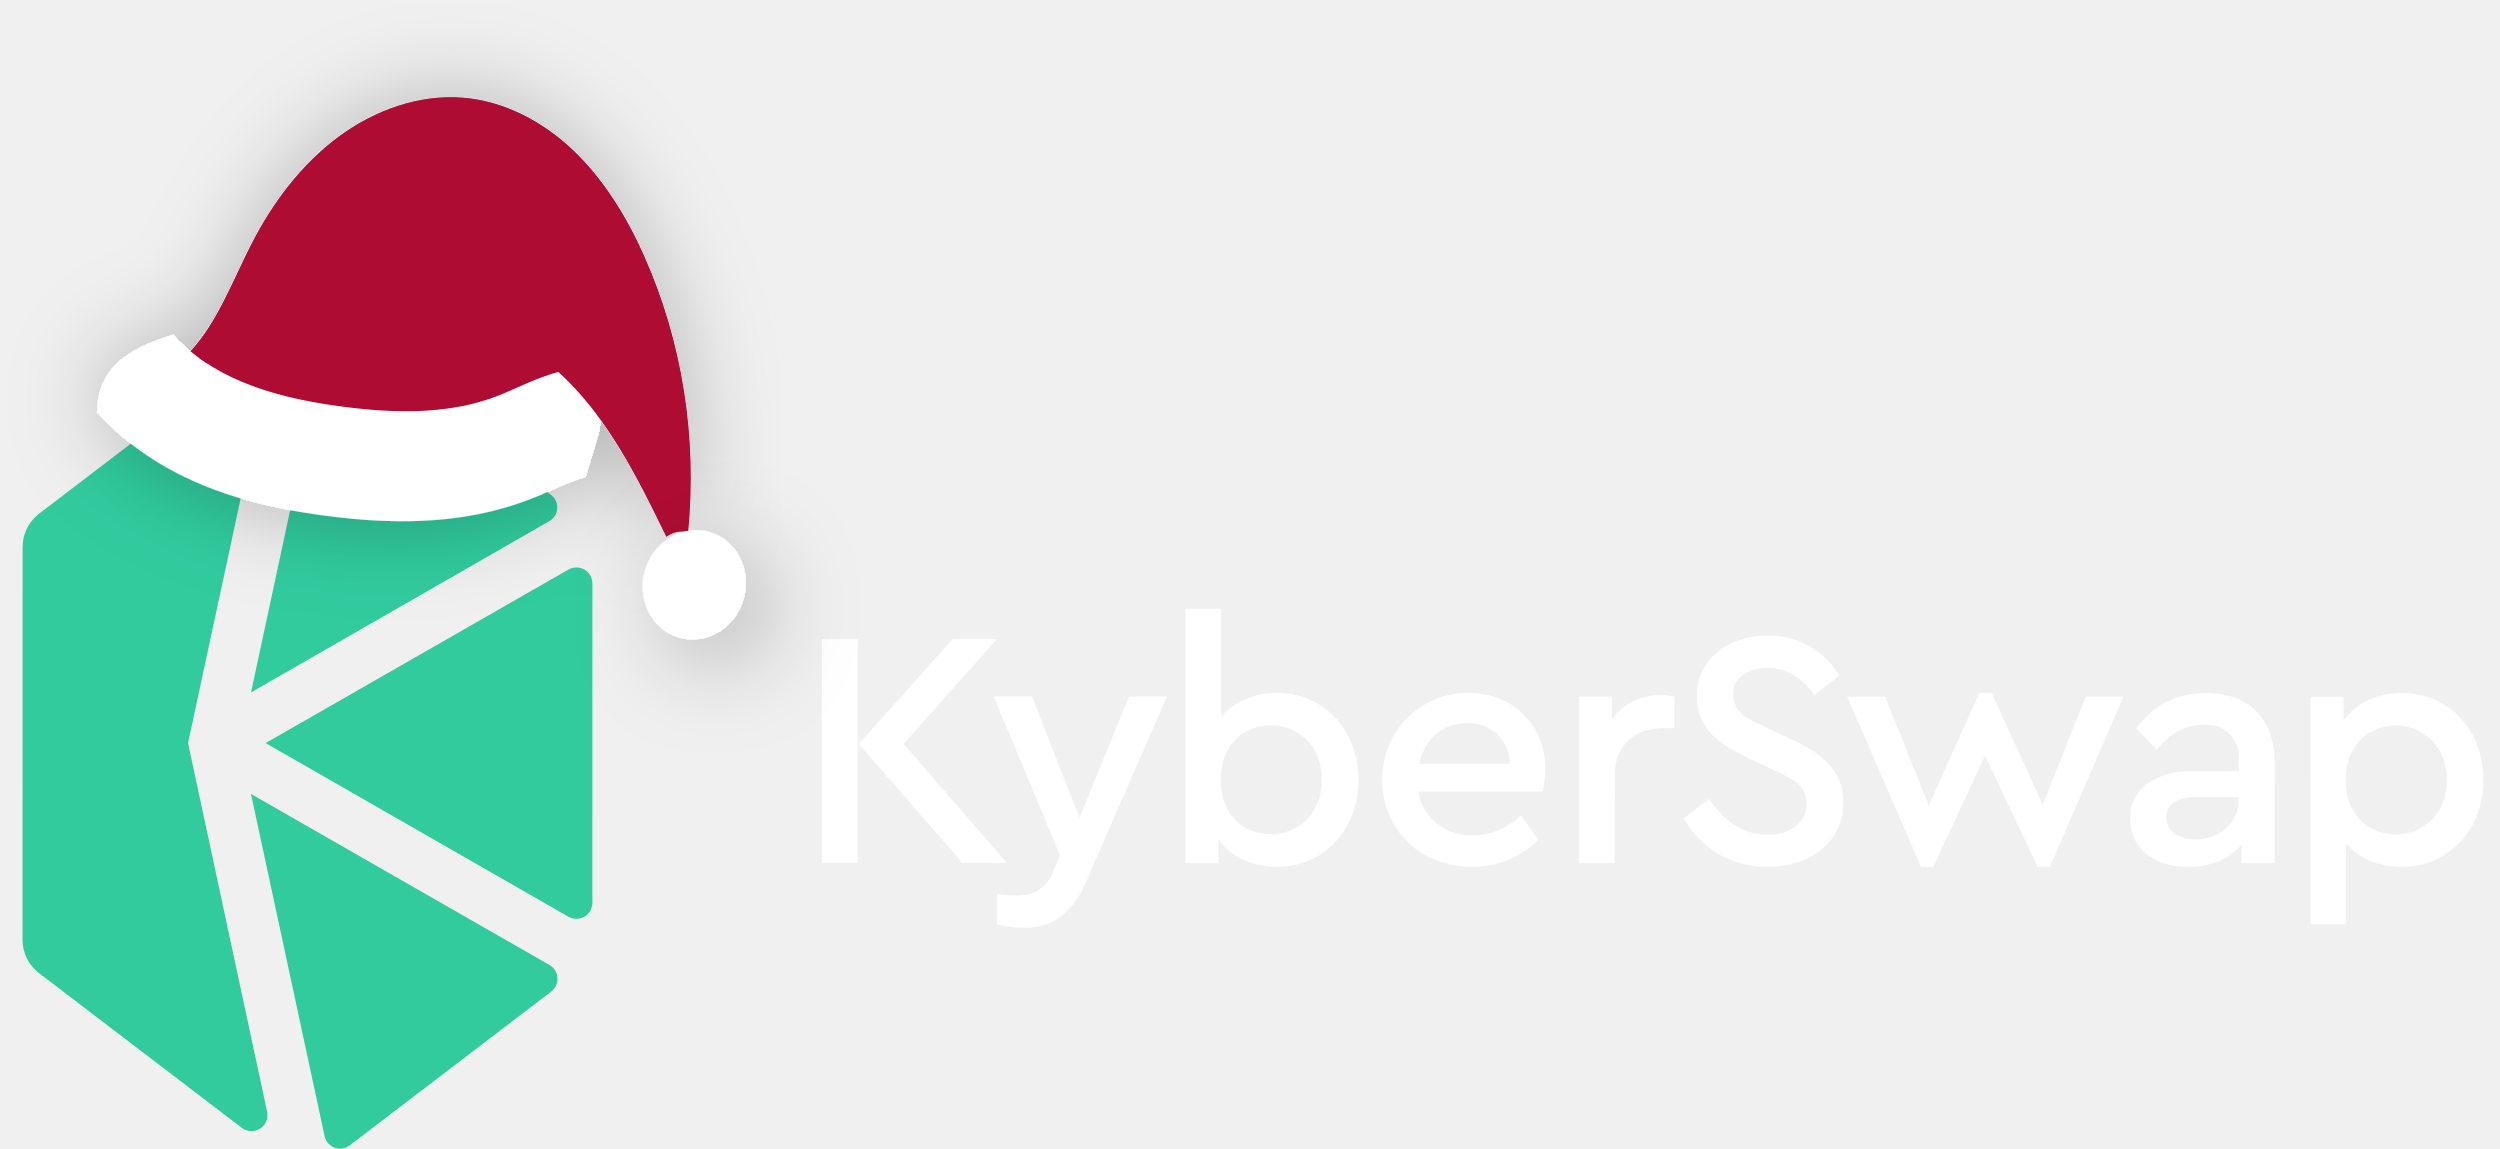
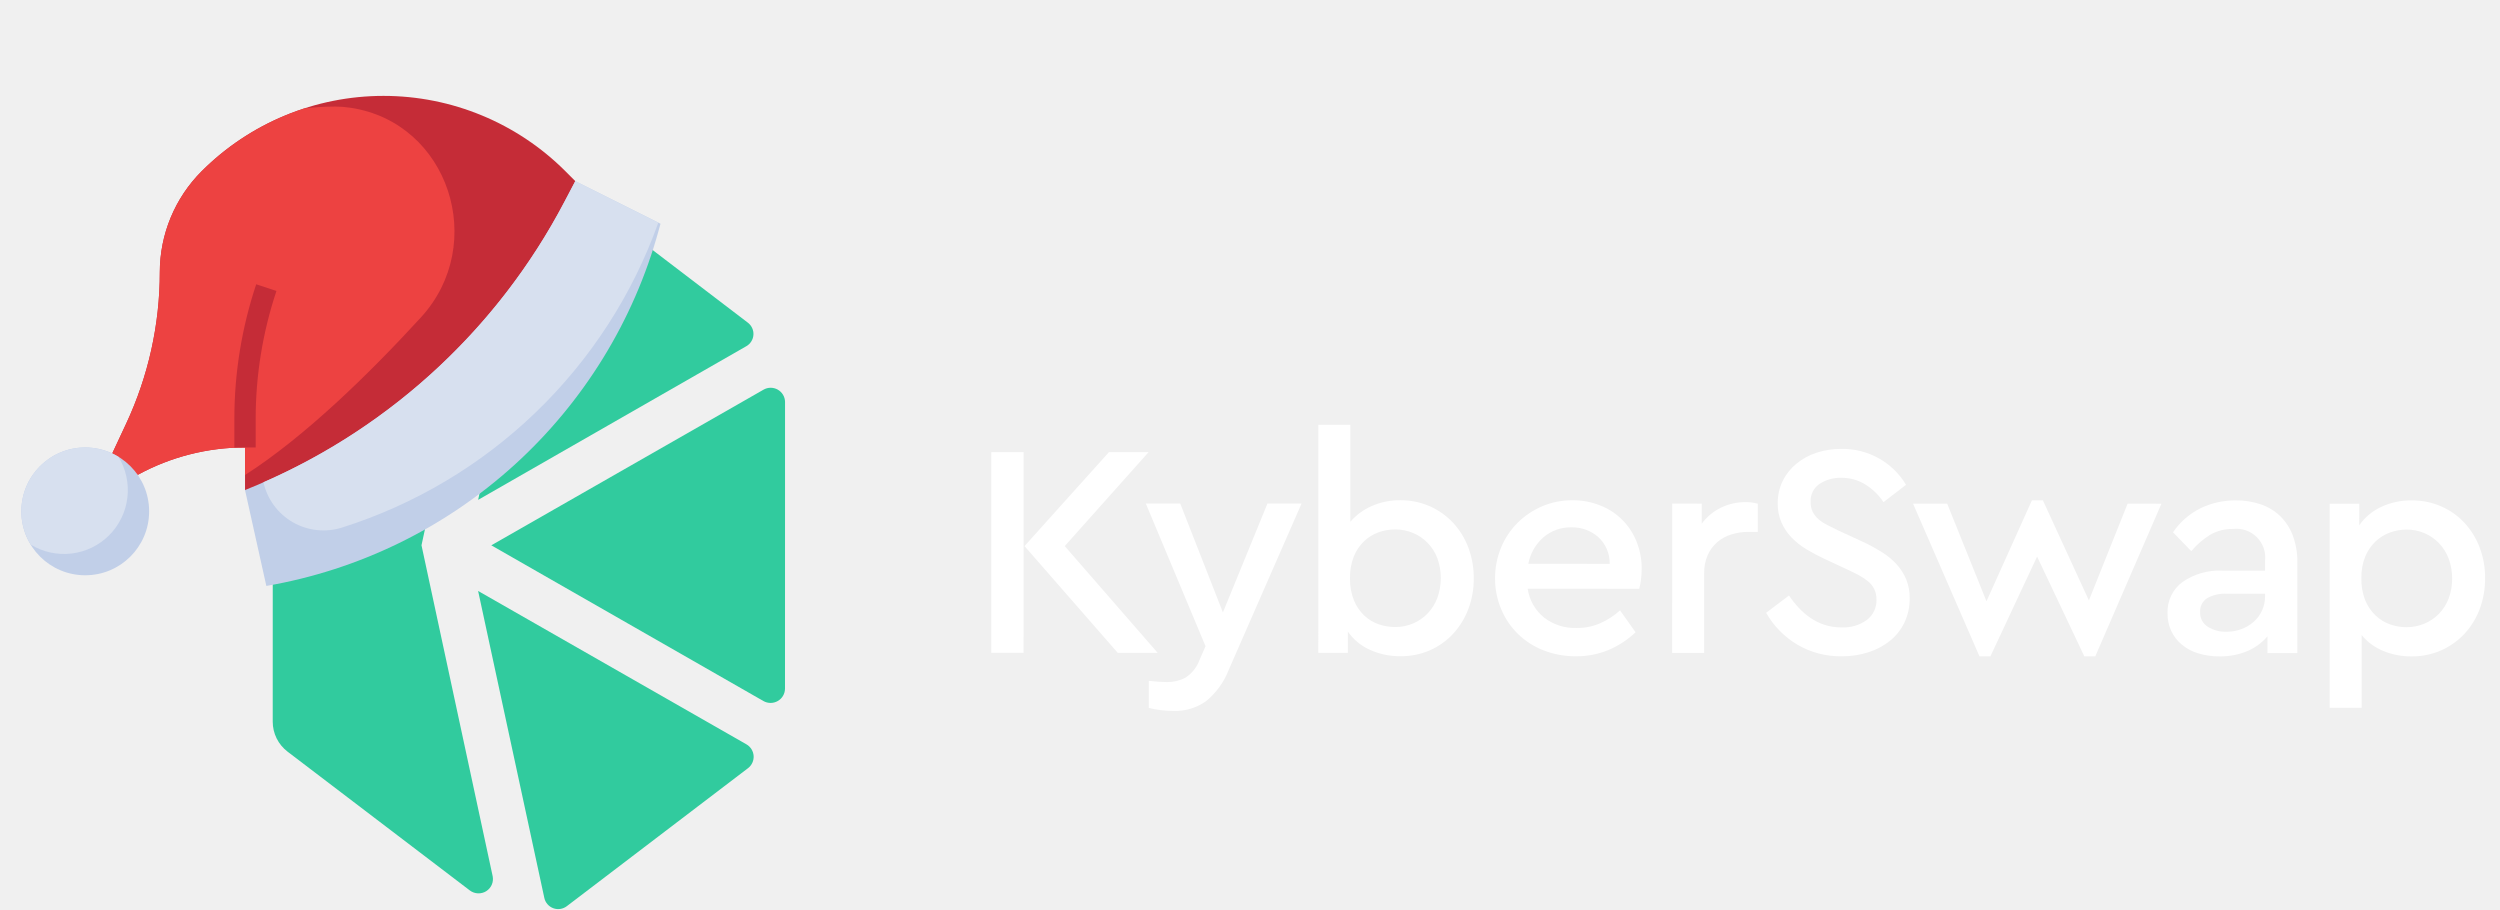
- <svg xmlns="http://www.w3.org/2000/svg" width="111" height="51" viewBox="0 0 111 51" fill="none">
-   <path d="M11.794 32.993L25.237 40.703C25.345 40.763 25.466 40.795 25.59 40.795C25.713 40.794 25.834 40.762 25.942 40.701C26.049 40.639 26.138 40.551 26.201 40.445C26.264 40.338 26.298 40.218 26.3 40.094L26.302 25.896C26.301 25.773 26.267 25.651 26.205 25.545C26.142 25.438 26.053 25.349 25.945 25.288C25.838 25.226 25.716 25.194 25.593 25.194C25.469 25.194 25.347 25.226 25.24 25.287L11.794 32.993Z" fill="#31CB9E" />
-   <path d="M24.456 21.965L15.532 15.143C15.437 15.072 15.325 15.025 15.208 15.008C15.09 14.99 14.97 15.003 14.858 15.044C14.746 15.085 14.646 15.153 14.568 15.242C14.489 15.332 14.434 15.44 14.408 15.556L11.145 30.743L24.384 23.141C24.486 23.084 24.573 23.002 24.635 22.902C24.698 22.803 24.734 22.69 24.741 22.573C24.748 22.456 24.726 22.339 24.676 22.232C24.627 22.126 24.551 22.034 24.456 21.965Z" fill="#31CB9E" />
-   <path d="M15.526 50.854L24.473 44.025C24.566 43.954 24.639 43.861 24.688 43.755C24.736 43.65 24.758 43.533 24.75 43.417C24.743 43.301 24.708 43.188 24.647 43.089C24.586 42.99 24.502 42.907 24.401 42.848L11.144 35.252L14.412 50.441C14.436 50.557 14.489 50.666 14.566 50.756C14.644 50.846 14.743 50.915 14.854 50.956C14.966 50.998 15.086 51.01 15.204 50.992C15.321 50.974 15.432 50.926 15.526 50.854Z" fill="#31CB9E" />
-   <path d="M8.348 32.992L11.869 16.628C11.9 16.487 11.886 16.339 11.829 16.205C11.773 16.072 11.676 15.959 11.553 15.882C11.43 15.805 11.287 15.768 11.142 15.776C10.997 15.784 10.858 15.837 10.745 15.927L1.736 22.807C1.507 22.982 1.323 23.207 1.195 23.464C1.068 23.722 1.002 24.006 1.003 24.293L1 41.72C0.999 42.008 1.065 42.291 1.192 42.549C1.319 42.807 1.504 43.032 1.732 43.206L10.739 50.079C10.854 50.166 10.992 50.215 11.135 50.221C11.278 50.227 11.42 50.19 11.542 50.114C11.663 50.038 11.759 49.927 11.817 49.796C11.874 49.664 11.89 49.519 11.864 49.378L8.348 32.992Z" fill="#31CB9E" />
-   <path d="M78.461 28.221C79.105 28.208 79.74 28.365 80.303 28.677C80.867 28.989 81.337 29.445 81.667 29.998L80.553 30.856C80.315 30.496 80.002 30.193 79.635 29.967C79.28 29.756 78.874 29.646 78.461 29.651C78.088 29.643 77.722 29.745 77.407 29.944C77.258 30.043 77.138 30.179 77.058 30.339C76.979 30.499 76.943 30.677 76.956 30.855C76.951 31.024 76.987 31.192 77.061 31.344C77.132 31.482 77.229 31.604 77.346 31.705C77.479 31.819 77.626 31.915 77.783 31.992C77.954 32.077 78.139 32.17 78.34 32.27L79.454 32.782C79.802 32.94 80.138 33.121 80.462 33.324C80.741 33.496 80.994 33.706 81.215 33.949C81.412 34.169 81.569 34.421 81.681 34.694C81.795 34.987 81.852 35.298 81.847 35.612C81.853 36.026 81.765 36.435 81.59 36.809C81.425 37.159 81.183 37.467 80.883 37.712C80.567 37.966 80.207 38.16 79.822 38.284C79.397 38.422 78.952 38.491 78.504 38.487C77.728 38.502 76.962 38.301 76.292 37.907C75.653 37.524 75.124 36.982 74.757 36.334L75.886 35.476C76.028 35.689 76.186 35.89 76.36 36.078C76.534 36.267 76.728 36.437 76.939 36.582C77.155 36.731 77.391 36.847 77.639 36.929C77.914 37.017 78.201 37.06 78.49 37.057C78.933 37.078 79.371 36.948 79.731 36.688C79.886 36.569 80.01 36.415 80.093 36.238C80.176 36.062 80.214 35.867 80.206 35.672C80.209 35.499 80.173 35.326 80.101 35.168C80.028 35.02 79.926 34.889 79.799 34.784C79.657 34.666 79.503 34.562 79.34 34.475C79.165 34.38 78.966 34.282 78.746 34.182L77.648 33.67C77.338 33.526 77.037 33.365 76.744 33.188C76.474 33.026 76.225 32.828 76.007 32.601C75.798 32.384 75.63 32.132 75.51 31.856C75.385 31.558 75.324 31.238 75.33 30.915C75.324 30.529 75.409 30.148 75.578 29.801C75.741 29.473 75.972 29.183 76.256 28.951C76.551 28.71 76.888 28.527 77.249 28.409C77.641 28.281 78.05 28.218 78.461 28.221Z" fill="white" />
-   <path d="M90.697 35.719L92.61 30.933L94.281 30.933L91.013 38.489H90.471L88.138 33.551L85.835 38.488H85.293L82.013 30.931L83.699 30.931L85.639 35.764L87.883 30.767H88.425L90.697 35.719Z" fill="white" />
-   <path d="M97.953 30.768C98.373 30.763 98.79 30.83 99.188 30.964C99.544 31.086 99.87 31.284 100.143 31.544C100.419 31.816 100.632 32.145 100.768 32.508C100.926 32.939 101.003 33.396 100.994 33.855L100.993 38.325L99.517 38.325V37.497C99.248 37.815 98.907 38.065 98.524 38.227C98.091 38.409 97.624 38.498 97.154 38.49C96.795 38.495 96.437 38.444 96.093 38.339C95.796 38.249 95.519 38.101 95.28 37.903C95.059 37.718 94.882 37.487 94.761 37.225C94.637 36.951 94.576 36.653 94.58 36.352C94.569 36.055 94.63 35.759 94.759 35.49C94.887 35.221 95.079 34.988 95.318 34.81C95.9 34.406 96.599 34.208 97.305 34.245L99.397 34.246L99.398 33.764C99.423 33.55 99.4 33.334 99.329 33.13C99.259 32.927 99.143 32.742 98.991 32.59C98.839 32.438 98.654 32.322 98.451 32.252C98.248 32.181 98.031 32.158 97.817 32.183C97.422 32.174 97.032 32.273 96.689 32.469C96.335 32.687 96.02 32.962 95.755 33.282L94.852 32.349C95.197 31.838 95.669 31.425 96.222 31.152C96.763 30.894 97.355 30.763 97.953 30.768ZM97.485 37.271C97.737 37.273 97.987 37.229 98.223 37.143C98.447 37.062 98.654 36.94 98.832 36.782C99.008 36.627 99.149 36.438 99.247 36.225C99.348 36.006 99.399 35.767 99.397 35.525V35.39L97.501 35.389C97.162 35.369 96.825 35.447 96.53 35.615C96.419 35.688 96.329 35.79 96.27 35.908C96.21 36.027 96.183 36.16 96.191 36.292C96.184 36.437 96.215 36.58 96.281 36.708C96.347 36.836 96.446 36.945 96.567 37.023C96.842 37.195 97.161 37.281 97.485 37.271H97.485Z" fill="white" />
-   <path d="M106.638 30.769C107.138 30.765 107.633 30.865 108.091 31.063C108.527 31.252 108.919 31.528 109.242 31.876C109.569 32.231 109.824 32.645 109.995 33.096C110.179 33.584 110.271 34.102 110.265 34.623C110.27 35.148 110.178 35.668 109.994 36.159C109.824 36.614 109.566 37.031 109.234 37.385C108.901 37.74 108.499 38.021 108.052 38.211C107.605 38.402 107.123 38.497 106.637 38.491C106.155 38.497 105.676 38.405 105.23 38.22C104.817 38.05 104.453 37.781 104.169 37.437L104.168 41.035L102.588 41.035L102.59 30.934L104.049 30.934L104.049 32.003C104.323 31.609 104.698 31.295 105.133 31.093C105.604 30.873 106.119 30.762 106.638 30.769ZM106.382 32.214C106.108 32.215 105.835 32.263 105.577 32.357C105.311 32.453 105.068 32.601 104.862 32.794C104.641 33.004 104.467 33.257 104.35 33.539C104.211 33.883 104.145 34.252 104.154 34.622C104.145 34.992 104.209 35.361 104.342 35.706C104.456 35.99 104.628 36.246 104.846 36.459C105.05 36.656 105.294 36.807 105.561 36.903C105.824 36.998 106.102 37.047 106.381 37.046C106.684 37.048 106.983 36.989 107.262 36.873C107.534 36.761 107.78 36.595 107.985 36.384C108.195 36.166 108.359 35.907 108.467 35.624C108.697 34.987 108.697 34.289 108.467 33.652C108.36 33.37 108.199 33.112 107.993 32.892C107.79 32.68 107.547 32.511 107.278 32.395C106.995 32.273 106.69 32.212 106.382 32.214V32.214Z" fill="white" />
-   <path d="M38.084 38.315L36.488 38.315L36.49 28.38L38.085 28.38L38.084 38.315ZM40.117 33.032L44.707 38.316L42.735 38.315L38.13 33.031L42.3 28.381L44.257 28.381L40.117 33.032Z" fill="white" />
-   <path d="M48.214 39.16C47.982 39.766 47.595 40.3 47.092 40.71C46.624 41.041 46.062 41.21 45.489 41.191C45.283 41.191 45.077 41.178 44.872 41.154C44.669 41.13 44.468 41.092 44.27 41.041V39.701C44.45 39.721 44.611 39.736 44.752 39.746C44.892 39.756 45.027 39.761 45.158 39.761C45.474 39.767 45.787 39.695 46.069 39.551C46.391 39.344 46.636 39.037 46.769 38.678L47.07 37.986L44.121 30.925L45.822 30.926L47.929 36.315L50.127 30.926L51.813 30.927L48.214 39.16Z" fill="white" />
-   <path d="M54.221 31.83C54.511 31.492 54.874 31.225 55.282 31.047C55.726 30.853 56.206 30.756 56.69 30.762C57.176 30.756 57.657 30.852 58.104 31.042C58.551 31.233 58.954 31.514 59.286 31.868C59.617 32.223 59.876 32.64 60.046 33.095C60.23 33.586 60.322 34.107 60.316 34.631C60.322 35.152 60.23 35.67 60.046 36.158C59.875 36.609 59.619 37.023 59.293 37.378C58.971 37.724 58.582 38.001 58.149 38.19C57.693 38.389 57.201 38.489 56.704 38.483C56.182 38.49 55.666 38.382 55.191 38.167C54.752 37.971 54.374 37.659 54.099 37.264V38.318L52.64 38.317L52.641 27.028L54.221 27.028L54.221 31.83ZM56.434 32.206C56.154 32.206 55.876 32.255 55.613 32.349C55.346 32.446 55.103 32.597 54.898 32.793C54.679 33.006 54.508 33.263 54.394 33.546C54.26 33.891 54.196 34.26 54.206 34.63C54.197 35.003 54.263 35.374 54.401 35.721C54.516 36.005 54.691 36.262 54.913 36.474C55.118 36.666 55.361 36.812 55.627 36.903C55.886 36.992 56.159 37.038 56.433 37.038C56.741 37.041 57.046 36.98 57.328 36.858C57.598 36.742 57.841 36.573 58.044 36.361C58.25 36.141 58.411 35.883 58.518 35.601C58.748 34.964 58.748 34.267 58.519 33.63C58.411 33.346 58.247 33.087 58.037 32.869C57.831 32.659 57.586 32.492 57.314 32.38C57.035 32.264 56.736 32.205 56.434 32.207V32.206Z" fill="white" />
-   <path d="M65.194 30.763C65.662 30.759 66.128 30.846 66.563 31.02C66.968 31.178 67.336 31.418 67.644 31.725C67.952 32.032 68.194 32.399 68.354 32.803C68.527 33.231 68.614 33.689 68.61 34.151C68.61 34.342 68.597 34.533 68.572 34.723C68.554 34.865 68.527 35.006 68.489 35.144L62.98 35.143C63.061 35.705 63.352 36.216 63.793 36.573C64.249 36.923 64.813 37.104 65.388 37.085C65.791 37.091 66.191 37.012 66.562 36.852C66.92 36.692 67.251 36.477 67.541 36.213L68.308 37.297C67.922 37.664 67.474 37.96 66.984 38.169C66.469 38.385 65.916 38.492 65.358 38.485C64.812 38.49 64.27 38.39 63.762 38.192C63.293 38.011 62.866 37.738 62.506 37.387C62.147 37.036 61.862 36.616 61.67 36.151C61.468 35.67 61.365 35.153 61.369 34.631C61.365 34.11 61.465 33.593 61.663 33.111C61.85 32.652 62.126 32.235 62.476 31.884C62.825 31.537 63.236 31.259 63.688 31.064C64.164 30.861 64.676 30.758 65.194 30.763ZM65.148 32.103C64.642 32.09 64.149 32.264 63.763 32.592C63.372 32.935 63.107 33.398 63.011 33.909L67.029 33.91C67.035 33.658 66.986 33.407 66.886 33.176C66.786 32.945 66.637 32.738 66.45 32.57C66.088 32.26 65.624 32.094 65.148 32.103Z" fill="white" />
-   <path d="M73.744 30.855C73.857 30.854 73.971 30.861 74.083 30.877C74.178 30.892 74.266 30.91 74.346 30.93L74.346 32.33L73.864 32.33C73.581 32.328 73.299 32.372 73.029 32.458C72.774 32.537 72.538 32.667 72.336 32.841C72.136 33.018 71.977 33.236 71.869 33.481C71.749 33.764 71.689 34.069 71.696 34.377L71.695 38.32L70.115 38.32L70.117 30.929L71.576 30.93L71.576 31.923C71.824 31.583 72.153 31.309 72.532 31.125C72.91 30.945 73.325 30.852 73.744 30.855Z" fill="white" />
-   <g filter="url(#filter0_d_2137_79300)">
-     <path d="M10.39 14.314C11.383 13.635 12.417 13.027 13.485 12.501C14.381 12.058 15.311 11.668 16.277 11.492C17.148 11.334 18.033 11.35 18.905 11.428C21.532 11.665 24.233 12.553 25.906 14.663C25.415 16.97 23.796 19.013 21.73 19.934C21.026 20.248 20.285 20.437 19.545 20.607C17.766 21.018 15.944 21.339 14.152 21.152C12.359 20.965 10.58 20.22 9.424 18.791C8.876 18.113 8.471 17.207 8.684 16.32C8.896 15.434 9.657 14.813 10.39 14.312L10.39 14.314Z" fill="#AF0C33" />
-     <path d="M25.219 16.403C25.219 16.403 25.189 16.41 25.131 16.422C25.071 16.435 24.988 16.455 24.884 16.483C24.667 16.54 24.372 16.634 24.031 16.76C23.345 17.009 22.539 17.428 21.846 17.67C21.474 17.799 21.059 17.922 20.604 18.016C20.148 18.108 19.654 18.177 19.129 18.218C18.079 18.299 16.911 18.256 15.715 18.116C14.505 17.977 13.323 17.774 12.298 17.487C11.266 17.201 10.385 16.833 9.696 16.441C9 16.051 8.497 15.647 8.17 15.35C8.006 15.201 7.885 15.078 7.806 14.995C7.723 14.912 7.685 14.865 7.685 14.865C7.685 14.865 7.514 14.912 7.244 15.005C6.972 15.1 6.596 15.239 6.185 15.449C5.775 15.661 5.328 15.943 4.962 16.383C4.6 16.823 4.307 17.438 4.306 18.31C4.306 18.31 4.373 18.389 4.508 18.527C4.64 18.667 4.838 18.867 5.101 19.105C5.625 19.581 6.411 20.203 7.424 20.771C7.928 21.056 8.49 21.328 9.089 21.574C9.689 21.815 10.325 22.033 10.985 22.214C12.306 22.583 13.693 22.815 15.066 22.973C16.453 23.132 17.898 23.196 19.297 23.09C19.995 23.038 20.679 22.943 21.332 22.81C21.984 22.675 22.604 22.497 23.171 22.298C23.453 22.194 23.728 22.092 23.966 21.99C24.188 21.893 24.398 21.801 24.596 21.716C24.963 21.552 25.239 21.435 25.442 21.36C25.643 21.286 25.785 21.24 25.866 21.22C25.955 21.194 25.988 21.192 25.991 21.19C25.991 21.19 26.004 21.152 26.027 21.084C26.047 21.014 26.078 20.915 26.115 20.794C26.184 20.547 26.299 20.187 26.432 19.757C26.559 19.326 26.726 18.81 26.66 18.216C26.624 17.921 26.523 17.596 26.298 17.28C26.072 16.961 25.72 16.654 25.223 16.405L25.219 16.403Z" fill="white" />
-     <path d="M28.623 11.405C27.842 9.649 26.831 7.992 25.478 6.694C24.123 5.398 22.402 4.481 20.557 4.331C18.621 4.174 16.639 4.872 15.017 6.077C13.395 7.282 12.118 8.966 11.173 10.807C10.336 12.44 9.651 14.31 8.453 15.596C8.656 15.762 8.902 15.946 9.191 16.135C9.974 15.832 10.739 15.412 11.509 15.078C13.81 14.084 16.33 13.82 18.767 14.038C19.972 14.146 21.172 14.371 22.279 14.856C24.048 15.63 25.506 17.032 26.663 18.635C27.823 20.237 28.708 22.043 29.587 23.838C29.864 23.624 30.231 23.55 30.553 23.639C30.97 19.436 30.293 15.159 28.619 11.402L28.623 11.405Z" fill="#AF0C33" />
-   </g>
-   <g filter="url(#filter1_d_2137_79300)">
-     <path d="M32.825 27.076C33.442 25.885 33.048 24.42 31.944 23.805C30.84 23.191 29.444 23.659 28.827 24.851C28.209 26.043 28.604 27.507 29.708 28.122C30.812 28.736 32.207 28.268 32.825 27.076Z" fill="white" />
-   </g>
-   <defs>
-     <filter id="filter0_d_2137_79300" x="0.306" y="0.309" width="34.367" height="27.528" filterUnits="userSpaceOnUse" color-interpolation-filters="sRGB">
-       <feFlood flood-opacity="0" result="BackgroundImageFix" />
-       <feColorMatrix in="SourceAlpha" type="matrix" values="0 0 0 0 0 0 0 0 0 0 0 0 0 0 0 0 0 0 127 0" result="hardAlpha" />
-       <feOffset />
-       <feGaussianBlur stdDeviation="2" />
-       <feComposite in2="hardAlpha" operator="out" />
-       <feColorMatrix type="matrix" values="0 0 0 0 0 0 0 0 0 0 0 0 0 0 0 0 0 0 0.25 0" />
-       <feBlend mode="normal" in2="BackgroundImageFix" result="effect1_dropShadow_2137_79300" />
-       <feBlend mode="normal" in="SourceGraphic" in2="effect1_dropShadow_2137_79300" result="shape" />
-     </filter>
-     <filter id="filter1_d_2137_79300" x="25.535" y="20.535" width="12.581" height="12.857" filterUnits="userSpaceOnUse" color-interpolation-filters="sRGB">
-       <feFlood flood-opacity="0" result="BackgroundImageFix" />
-       <feColorMatrix in="SourceAlpha" type="matrix" values="0 0 0 0 0 0 0 0 0 0 0 0 0 0 0 0 0 0 127 0" result="hardAlpha" />
-       <feOffset dx="1" dy="1" />
-       <feGaussianBlur stdDeviation="2" />
-       <feComposite in2="hardAlpha" operator="out" />
-       <feColorMatrix type="matrix" values="0 0 0 0 0 0 0 0 0 0 0 0 0 0 0 0 0 0 0.25 0" />
-       <feBlend mode="normal" in2="BackgroundImageFix" result="effect1_dropShadow_2137_79300" />
-       <feBlend mode="normal" in="SourceGraphic" in2="effect1_dropShadow_2137_79300" result="shape" />
-     </filter>
-   </defs>
+ <svg xmlns="http://www.w3.org/2000/svg" width="110" height="40" viewBox="0 0 110 40" fill="none">
+   <path d="M21.617 23.994L33.593 30.847C33.689 30.901 33.797 30.929 33.907 30.929C34.017 30.929 34.125 30.9 34.221 30.845C34.316 30.791 34.396 30.712 34.452 30.618C34.508 30.523 34.538 30.416 34.54 30.306L34.542 17.686C34.541 17.576 34.511 17.468 34.455 17.373C34.399 17.279 34.32 17.2 34.224 17.145C34.128 17.09 34.02 17.062 33.91 17.061C33.8 17.061 33.691 17.09 33.596 17.145L21.617 23.994Z" fill="#31CB9E" />
+   <path d="M32.897 14.191L24.947 8.127C24.862 8.064 24.763 8.022 24.658 8.007C24.553 7.991 24.445 8.002 24.346 8.039C24.246 8.075 24.157 8.136 24.087 8.215C24.017 8.295 23.968 8.391 23.945 8.494L21.038 21.994L32.833 15.236C32.924 15.186 33.001 15.113 33.056 15.024C33.112 14.936 33.145 14.835 33.151 14.731C33.157 14.627 33.138 14.523 33.093 14.429C33.049 14.334 32.981 14.253 32.897 14.191Z" fill="#31CB9E" />
+   <path d="M24.942 39.87L32.912 33.8C32.995 33.737 33.06 33.655 33.103 33.561C33.147 33.467 33.166 33.363 33.16 33.26C33.153 33.157 33.121 33.056 33.067 32.968C33.013 32.88 32.938 32.806 32.848 32.754L21.037 26.002L23.949 39.503C23.97 39.607 24.018 39.703 24.087 39.783C24.156 39.863 24.244 39.925 24.343 39.961C24.442 39.998 24.549 40.009 24.654 39.993C24.759 39.977 24.858 39.935 24.942 39.87Z" fill="#31CB9E" />
+   <path d="M18.546 23.993L21.683 9.448C21.71 9.322 21.698 9.19 21.648 9.072C21.597 8.953 21.512 8.853 21.402 8.784C21.292 8.716 21.164 8.683 21.035 8.69C20.906 8.697 20.783 8.744 20.681 8.824L12.655 14.94C12.452 15.095 12.287 15.295 12.174 15.524C12.061 15.753 12.002 16.005 12.002 16.261L12 31.752C11.999 32.007 12.058 32.259 12.171 32.488C12.284 32.717 12.449 32.917 12.652 33.072L20.676 39.182C20.779 39.258 20.901 39.302 21.029 39.308C21.157 39.313 21.283 39.28 21.392 39.213C21.5 39.145 21.585 39.047 21.637 38.93C21.688 38.813 21.702 38.684 21.678 38.558L18.546 23.993Z" fill="#31CB9E" />
+   <path d="M81.01 19.752C81.583 19.74 82.15 19.88 82.651 20.157C83.153 20.435 83.572 20.84 83.866 21.331L82.874 22.094C82.662 21.774 82.382 21.505 82.055 21.304C81.74 21.116 81.377 21.018 81.01 21.023C80.678 21.015 80.351 21.106 80.071 21.284C79.938 21.371 79.831 21.492 79.76 21.634C79.689 21.776 79.658 21.935 79.668 22.093C79.664 22.243 79.696 22.392 79.762 22.528C79.826 22.65 79.912 22.759 80.017 22.849C80.135 22.95 80.266 23.035 80.406 23.103C80.558 23.179 80.723 23.262 80.902 23.351L81.894 23.806C82.204 23.947 82.504 24.108 82.793 24.288C83.041 24.441 83.267 24.628 83.463 24.843C83.638 25.039 83.779 25.263 83.879 25.506C83.98 25.766 84.031 26.043 84.026 26.322C84.032 26.689 83.954 27.053 83.798 27.386C83.65 27.697 83.435 27.971 83.168 28.188C82.886 28.414 82.566 28.586 82.222 28.696C81.843 28.819 81.447 28.88 81.049 28.877C80.356 28.89 79.674 28.712 79.077 28.361C78.508 28.021 78.037 27.539 77.71 26.963L78.716 26.201C78.842 26.39 78.983 26.569 79.138 26.736C79.293 26.904 79.466 27.054 79.654 27.184C79.846 27.316 80.056 27.419 80.278 27.492C80.522 27.57 80.778 27.609 81.035 27.606C81.431 27.624 81.82 27.509 82.141 27.278C82.279 27.173 82.39 27.035 82.464 26.878C82.537 26.721 82.572 26.549 82.564 26.375C82.567 26.221 82.535 26.067 82.471 25.927C82.406 25.796 82.315 25.679 82.202 25.585C82.075 25.48 81.938 25.389 81.793 25.311C81.637 25.227 81.46 25.14 81.263 25.05L80.285 24.595C80.009 24.467 79.741 24.324 79.48 24.167C79.239 24.023 79.018 23.847 78.823 23.645C78.638 23.452 78.488 23.228 78.381 22.983C78.27 22.718 78.215 22.433 78.22 22.146C78.215 21.803 78.291 21.464 78.442 21.156C78.587 20.864 78.793 20.607 79.045 20.4C79.308 20.187 79.608 20.023 79.93 19.919C80.279 19.805 80.643 19.749 81.01 19.752Z" fill="white" />
+   <path d="M91.911 26.417L93.615 22.162L95.103 22.163L92.192 28.879H91.71L89.632 24.49L87.579 28.878H87.096L84.174 22.161L85.676 22.161L87.405 26.456L89.404 22.015H89.887L91.911 26.417Z" fill="white" />
+   <path d="M98.376 22.017C98.749 22.012 99.121 22.071 99.475 22.191C99.793 22.299 100.083 22.475 100.326 22.706C100.572 22.948 100.762 23.24 100.883 23.563C101.024 23.946 101.092 24.352 101.084 24.76L101.083 28.734L99.769 28.734V27.998C99.529 28.28 99.226 28.502 98.884 28.647C98.498 28.808 98.082 28.888 97.664 28.881C97.343 28.885 97.025 28.839 96.718 28.747C96.453 28.667 96.207 28.535 95.994 28.359C95.797 28.195 95.639 27.989 95.531 27.756C95.421 27.513 95.367 27.248 95.371 26.98C95.361 26.716 95.415 26.453 95.53 26.214C95.644 25.975 95.815 25.767 96.028 25.609C96.546 25.251 97.169 25.074 97.798 25.108L99.662 25.108L99.662 24.68C99.685 24.49 99.664 24.297 99.602 24.116C99.539 23.936 99.436 23.771 99.3 23.636C99.165 23.501 99 23.398 98.819 23.335C98.638 23.273 98.445 23.252 98.254 23.274C97.902 23.266 97.555 23.354 97.249 23.529C96.934 23.723 96.653 23.967 96.417 24.251L95.613 23.421C95.92 22.967 96.341 22.601 96.833 22.358C97.315 22.129 97.842 22.012 98.376 22.017ZM97.959 27.797C98.183 27.799 98.405 27.76 98.616 27.683C98.815 27.611 99 27.502 99.159 27.362C99.315 27.225 99.441 27.056 99.528 26.867C99.618 26.672 99.664 26.46 99.662 26.245V26.125L97.972 26.125C97.671 26.106 97.37 26.176 97.107 26.325C97.009 26.39 96.929 26.48 96.876 26.586C96.823 26.692 96.799 26.809 96.806 26.927C96.799 27.055 96.827 27.183 96.886 27.297C96.945 27.411 97.033 27.507 97.141 27.576C97.385 27.729 97.67 27.806 97.959 27.797H97.959Z" fill="white" />
+   <path d="M106.113 22.017C106.558 22.013 106.999 22.102 107.407 22.278C107.796 22.446 108.145 22.692 108.433 23.001C108.724 23.316 108.951 23.684 109.103 24.085C109.268 24.518 109.35 24.979 109.344 25.443C109.349 25.909 109.267 26.371 109.103 26.807C108.951 27.212 108.721 27.582 108.426 27.898C108.129 28.213 107.771 28.463 107.372 28.632C106.974 28.801 106.545 28.886 106.112 28.881C105.682 28.886 105.256 28.804 104.858 28.64C104.491 28.488 104.166 28.25 103.913 27.944L103.912 31.142L102.505 31.142L102.506 22.163L103.807 22.164L103.806 23.114C104.051 22.763 104.384 22.484 104.772 22.304C105.192 22.109 105.65 22.011 106.113 22.017ZM105.885 23.301C105.64 23.302 105.398 23.345 105.167 23.428C104.931 23.513 104.714 23.645 104.531 23.816C104.334 24.003 104.179 24.228 104.075 24.478C103.951 24.784 103.892 25.112 103.9 25.442C103.892 25.771 103.949 26.098 104.067 26.405C104.169 26.657 104.322 26.885 104.517 27.074C104.699 27.249 104.915 27.384 105.153 27.469C105.388 27.553 105.635 27.597 105.884 27.596C106.153 27.598 106.42 27.546 106.669 27.443C106.911 27.343 107.13 27.195 107.313 27.008C107.5 26.814 107.646 26.584 107.742 26.332C107.947 25.766 107.947 25.146 107.742 24.579C107.647 24.329 107.504 24.099 107.32 23.904C107.139 23.715 106.923 23.565 106.683 23.462C106.431 23.354 106.159 23.299 105.885 23.301V23.301Z" fill="white" />
+   <path d="M45.037 28.724L43.616 28.724L43.617 19.894L45.039 19.894L45.037 28.724ZM46.849 24.028L50.938 28.726L49.181 28.725L45.078 24.028L48.794 19.894L50.537 19.895L46.849 24.028Z" fill="white" />
+   <path d="M54.063 29.476C53.855 30.014 53.511 30.489 53.063 30.854C52.646 31.148 52.145 31.298 51.635 31.282C51.451 31.281 51.267 31.27 51.085 31.248C50.904 31.227 50.725 31.194 50.548 31.148V29.957C50.709 29.975 50.853 29.988 50.978 29.997C51.103 30.006 51.223 30.01 51.34 30.011C51.621 30.016 51.9 29.952 52.151 29.823C52.438 29.639 52.657 29.367 52.775 29.047L53.043 28.432L50.416 22.156L51.931 22.157L53.808 26.947L55.767 22.157L57.268 22.157L54.063 29.476Z" fill="white" />
+   <path d="M59.414 22.96C59.672 22.66 59.996 22.422 60.36 22.264C60.755 22.092 61.182 22.005 61.614 22.01C62.046 22.006 62.475 22.09 62.874 22.26C63.272 22.429 63.63 22.679 63.927 22.994C64.222 23.31 64.452 23.68 64.604 24.085C64.768 24.521 64.849 24.984 64.845 25.45C64.85 25.913 64.768 26.374 64.603 26.808C64.451 27.208 64.223 27.576 63.933 27.891C63.646 28.199 63.299 28.445 62.913 28.614C62.507 28.79 62.069 28.879 61.626 28.874C61.161 28.88 60.702 28.784 60.278 28.593C59.887 28.419 59.551 28.141 59.306 27.79V28.727L58.005 28.727L58.007 18.691L59.415 18.692L59.414 22.96ZM61.385 23.295C61.136 23.295 60.889 23.337 60.654 23.422C60.417 23.507 60.2 23.642 60.017 23.816C59.822 24.006 59.669 24.233 59.568 24.485C59.449 24.792 59.392 25.12 59.4 25.449C59.392 25.78 59.452 26.11 59.575 26.419C59.677 26.671 59.833 26.899 60.031 27.088C60.213 27.259 60.43 27.389 60.667 27.469C60.898 27.549 61.141 27.589 61.385 27.59C61.659 27.592 61.931 27.538 62.183 27.429C62.422 27.326 62.639 27.176 62.82 26.988C63.004 26.792 63.147 26.563 63.242 26.312C63.447 25.746 63.448 25.126 63.243 24.56C63.147 24.308 63.001 24.078 62.813 23.884C62.631 23.697 62.412 23.549 62.17 23.449C61.921 23.346 61.655 23.293 61.385 23.295V23.295Z" fill="white" />
+   <path d="M69.19 22.012C69.608 22.008 70.022 22.085 70.41 22.24C70.771 22.38 71.099 22.594 71.374 22.867C71.648 23.139 71.864 23.466 72.006 23.825C72.16 24.206 72.237 24.613 72.234 25.023C72.234 25.193 72.223 25.363 72.2 25.531C72.184 25.658 72.16 25.783 72.126 25.906L67.218 25.905C67.291 26.405 67.549 26.858 67.942 27.176C68.349 27.487 68.851 27.648 69.363 27.631C69.723 27.637 70.079 27.566 70.409 27.424C70.728 27.282 71.023 27.09 71.282 26.856L71.965 27.819C71.621 28.146 71.222 28.409 70.785 28.595C70.327 28.786 69.834 28.882 69.337 28.876C68.85 28.88 68.368 28.791 67.915 28.615C67.497 28.455 67.117 28.211 66.796 27.899C66.476 27.588 66.222 27.214 66.052 26.801C65.871 26.374 65.78 25.914 65.783 25.45C65.78 24.987 65.869 24.527 66.045 24.099C66.212 23.691 66.458 23.32 66.769 23.008C67.08 22.699 67.446 22.452 67.849 22.279C68.273 22.098 68.73 22.007 69.19 22.012ZM69.15 23.203C68.699 23.191 68.259 23.346 67.916 23.637C67.567 23.942 67.331 24.354 67.246 24.808L70.826 24.809C70.831 24.585 70.788 24.362 70.698 24.157C70.609 23.951 70.477 23.767 70.31 23.618C69.987 23.342 69.574 23.195 69.15 23.203Z" fill="white" />
+   <path d="M76.807 22.093C76.908 22.092 77.009 22.099 77.109 22.113C77.194 22.126 77.272 22.142 77.344 22.16L77.343 23.404L76.914 23.404C76.662 23.403 76.411 23.441 76.17 23.518C75.943 23.588 75.733 23.704 75.553 23.859C75.375 24.016 75.233 24.21 75.137 24.427C75.03 24.679 74.977 24.95 74.983 25.224L74.982 28.729L73.575 28.729L73.576 22.159L74.876 22.16L74.876 23.043C75.097 22.74 75.39 22.497 75.728 22.334C76.065 22.173 76.434 22.09 76.807 22.093Z" fill="white" />
+   <path d="M10.781 21.562V19.688C9.133 19.688 7.51 20.102 6.063 20.892L4.938 19.952L5.555 18.631C6.527 16.548 7.031 14.278 7.031 11.979C7.031 10.312 7.694 8.712 8.873 7.533C10.995 5.411 13.874 4.219 16.875 4.219C19.876 4.219 22.755 5.411 24.877 7.533L25.312 7.969V11.25L15 21.562H10.781Z" fill="#C52C37" />
+   <path d="M4.939 19.952L5.556 18.631C6.528 16.548 7.031 14.278 7.031 11.979C7.031 10.312 7.694 8.712 8.873 7.533C10.138 6.27 11.685 5.324 13.386 4.773C13.838 4.717 14.293 4.689 14.748 4.688C14.975 4.689 15.202 4.707 15.426 4.742C19.755 5.393 21.482 10.74 18.52 13.966C16.232 16.462 13.406 19.219 10.781 20.901V19.688C9.132 19.688 7.51 20.102 6.063 20.892L4.939 19.952Z" fill="#ED4241" />
+   <path d="M10.781 21.562L11.719 25.781C15.784 25.081 19.565 23.238 22.622 20.468C25.678 17.698 27.884 14.116 28.981 10.14L29.062 9.844L25.312 7.969L24.841 8.868C21.818 14.64 16.831 19.142 10.781 21.562Z" fill="#C1CFE8" />
+   <path d="M10.312 19.687H11.25V18.433C11.249 16.52 11.558 14.619 12.163 12.804L11.273 12.508C10.636 14.418 10.311 16.419 10.312 18.433V19.687Z" fill="#C52C37" />
+   <path d="M3.75 25.312C2.197 25.312 0.938 24.053 0.938 22.5C0.938 20.947 2.197 19.688 3.75 19.688C5.303 19.688 6.562 20.947 6.562 22.5C6.562 24.053 5.303 25.312 3.75 25.312Z" fill="#C1CFE8" />
+   <path d="M25.313 7.969L28.966 9.797C27.837 12.956 25.993 15.811 23.578 18.138C21.163 20.466 18.242 22.203 15.044 23.214C14.686 23.327 14.309 23.363 13.936 23.322C13.564 23.281 13.204 23.163 12.879 22.976C12.555 22.788 12.273 22.535 12.051 22.233C11.829 21.93 11.673 21.585 11.592 21.219C17.284 18.728 21.957 14.372 24.841 8.868L25.313 7.969Z" fill="#D7E0EF" />
+   <path d="M3.75 19.688C4.266 19.688 4.772 19.831 5.212 20.101C5.541 20.638 5.68 21.271 5.605 21.897C5.531 22.523 5.248 23.106 4.802 23.552C4.356 23.998 3.773 24.281 3.147 24.355C2.521 24.429 1.889 24.291 1.351 23.962C1.09 23.536 0.948 23.048 0.938 22.549C0.929 22.05 1.053 21.557 1.297 21.121C1.542 20.686 1.898 20.323 2.329 20.071C2.76 19.819 3.251 19.687 3.75 19.688Z" fill="#D7E0EF" />
</svg>
